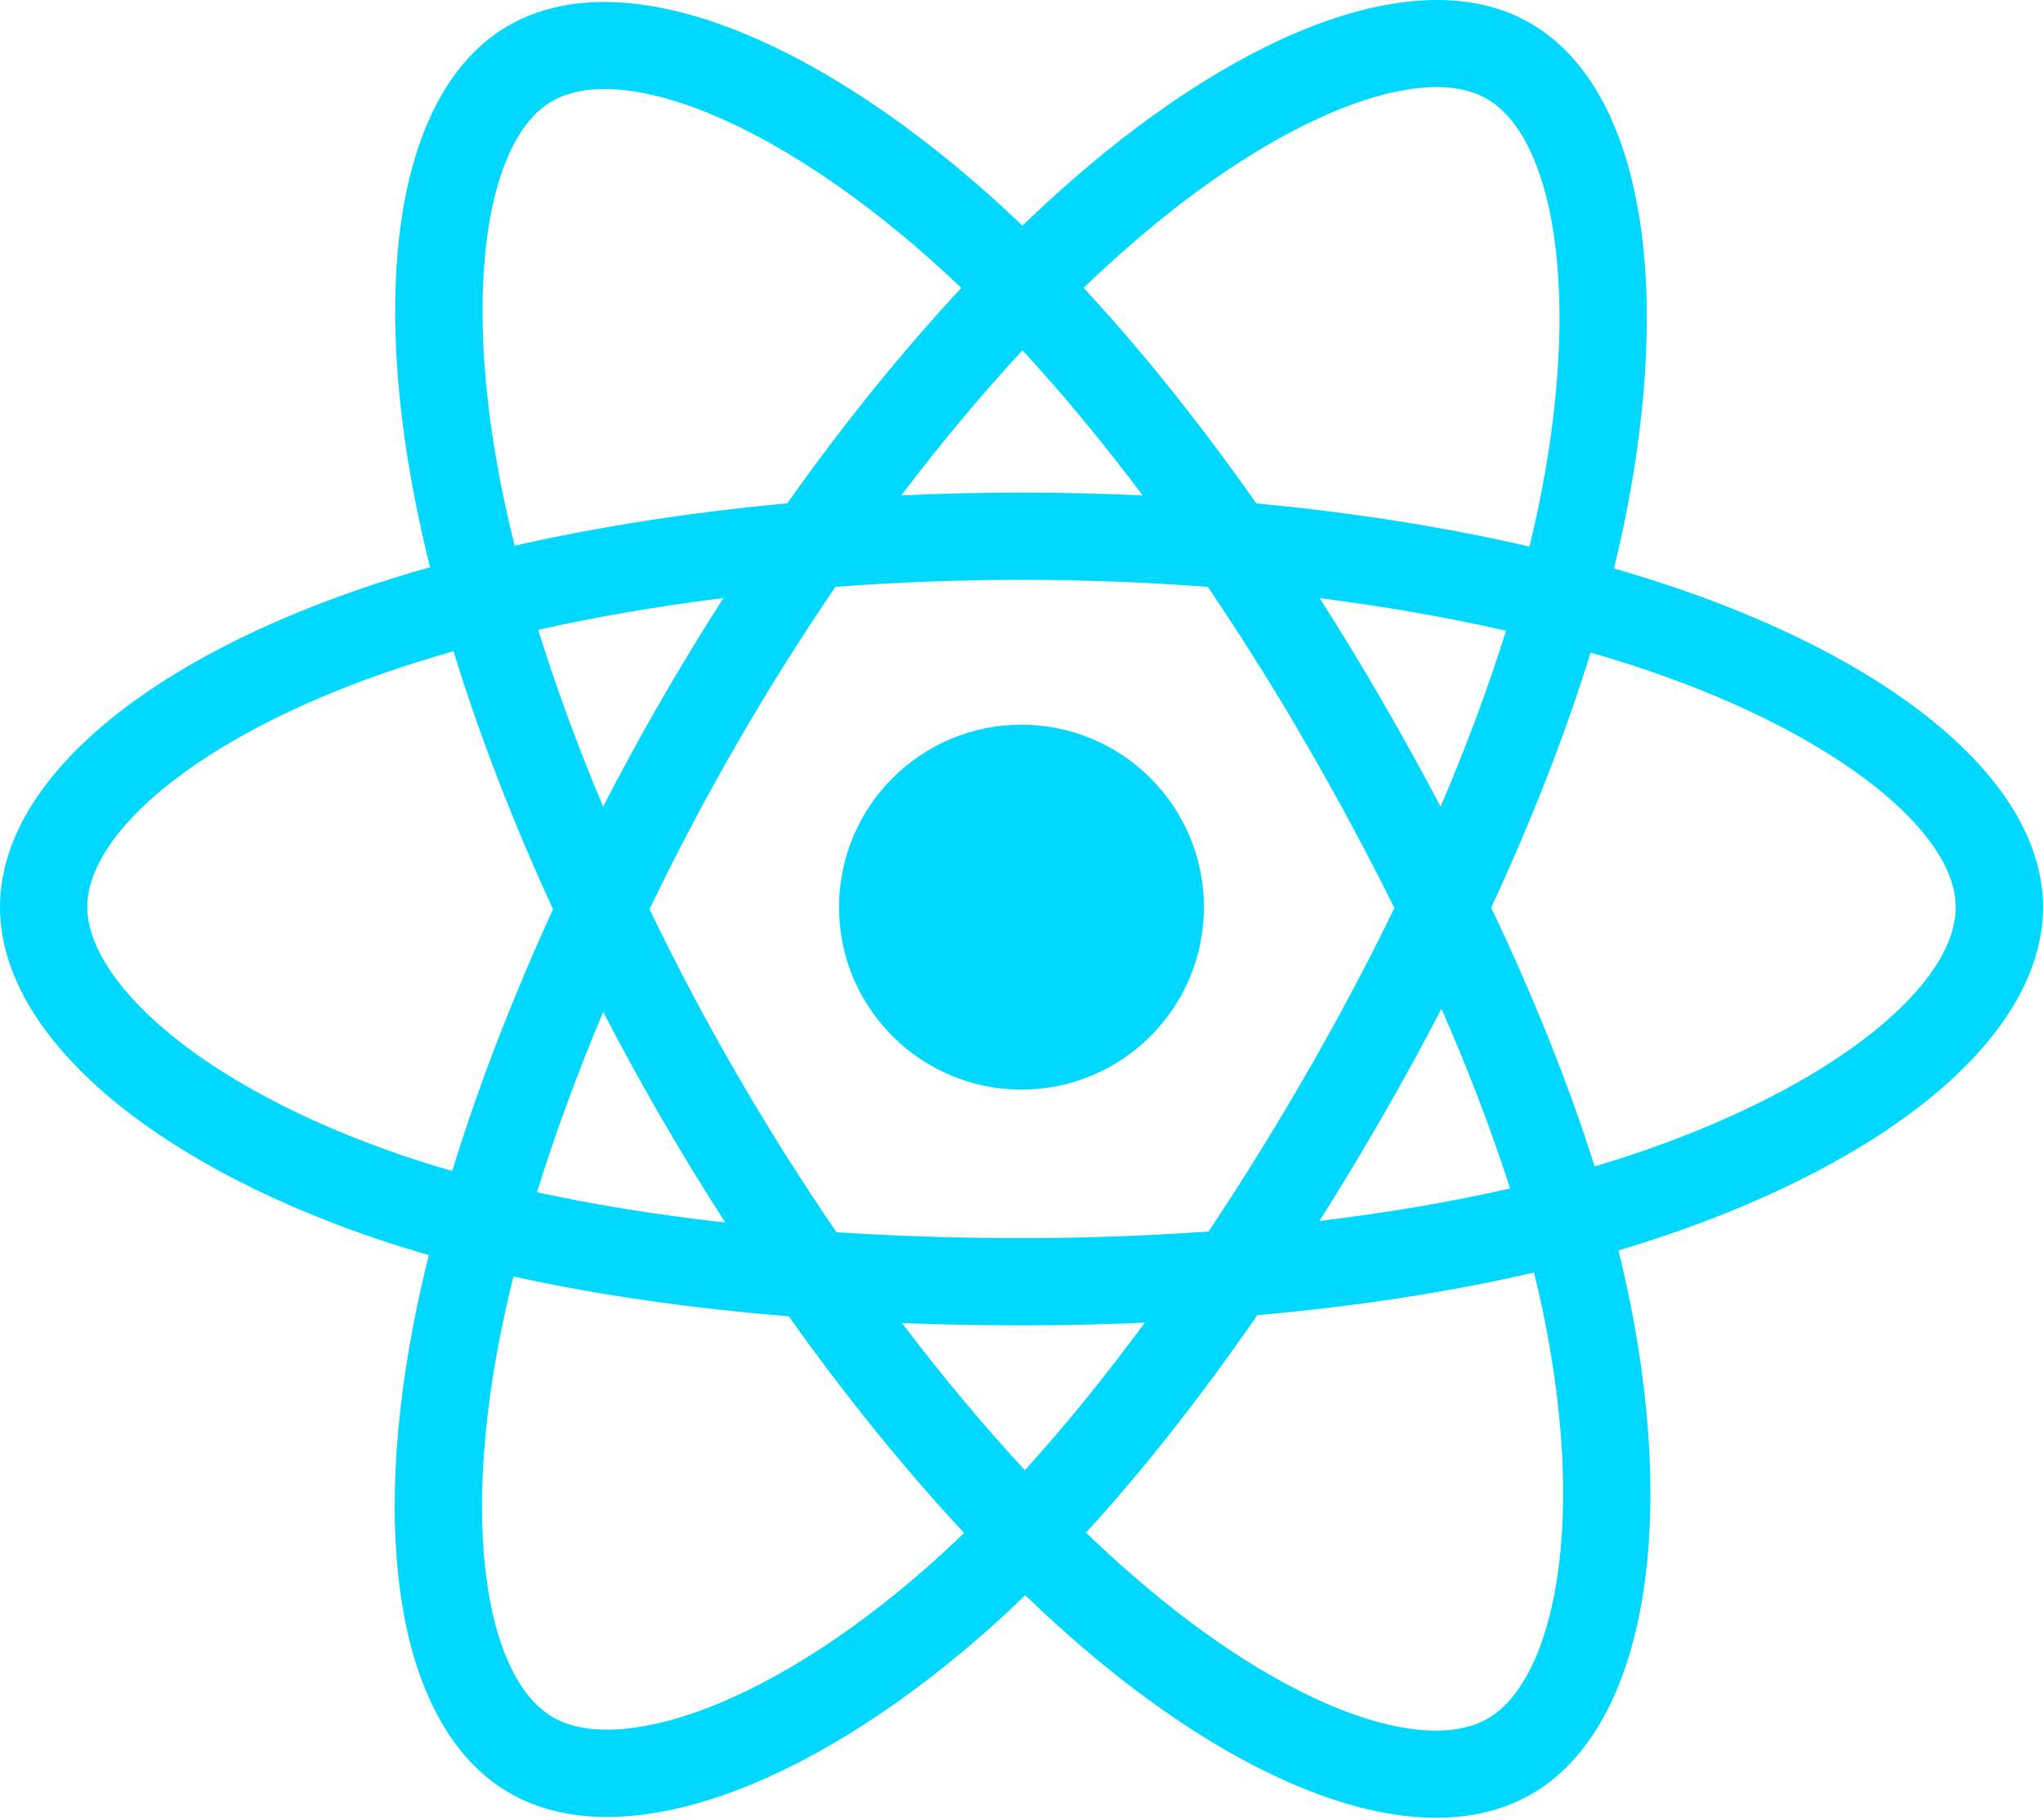
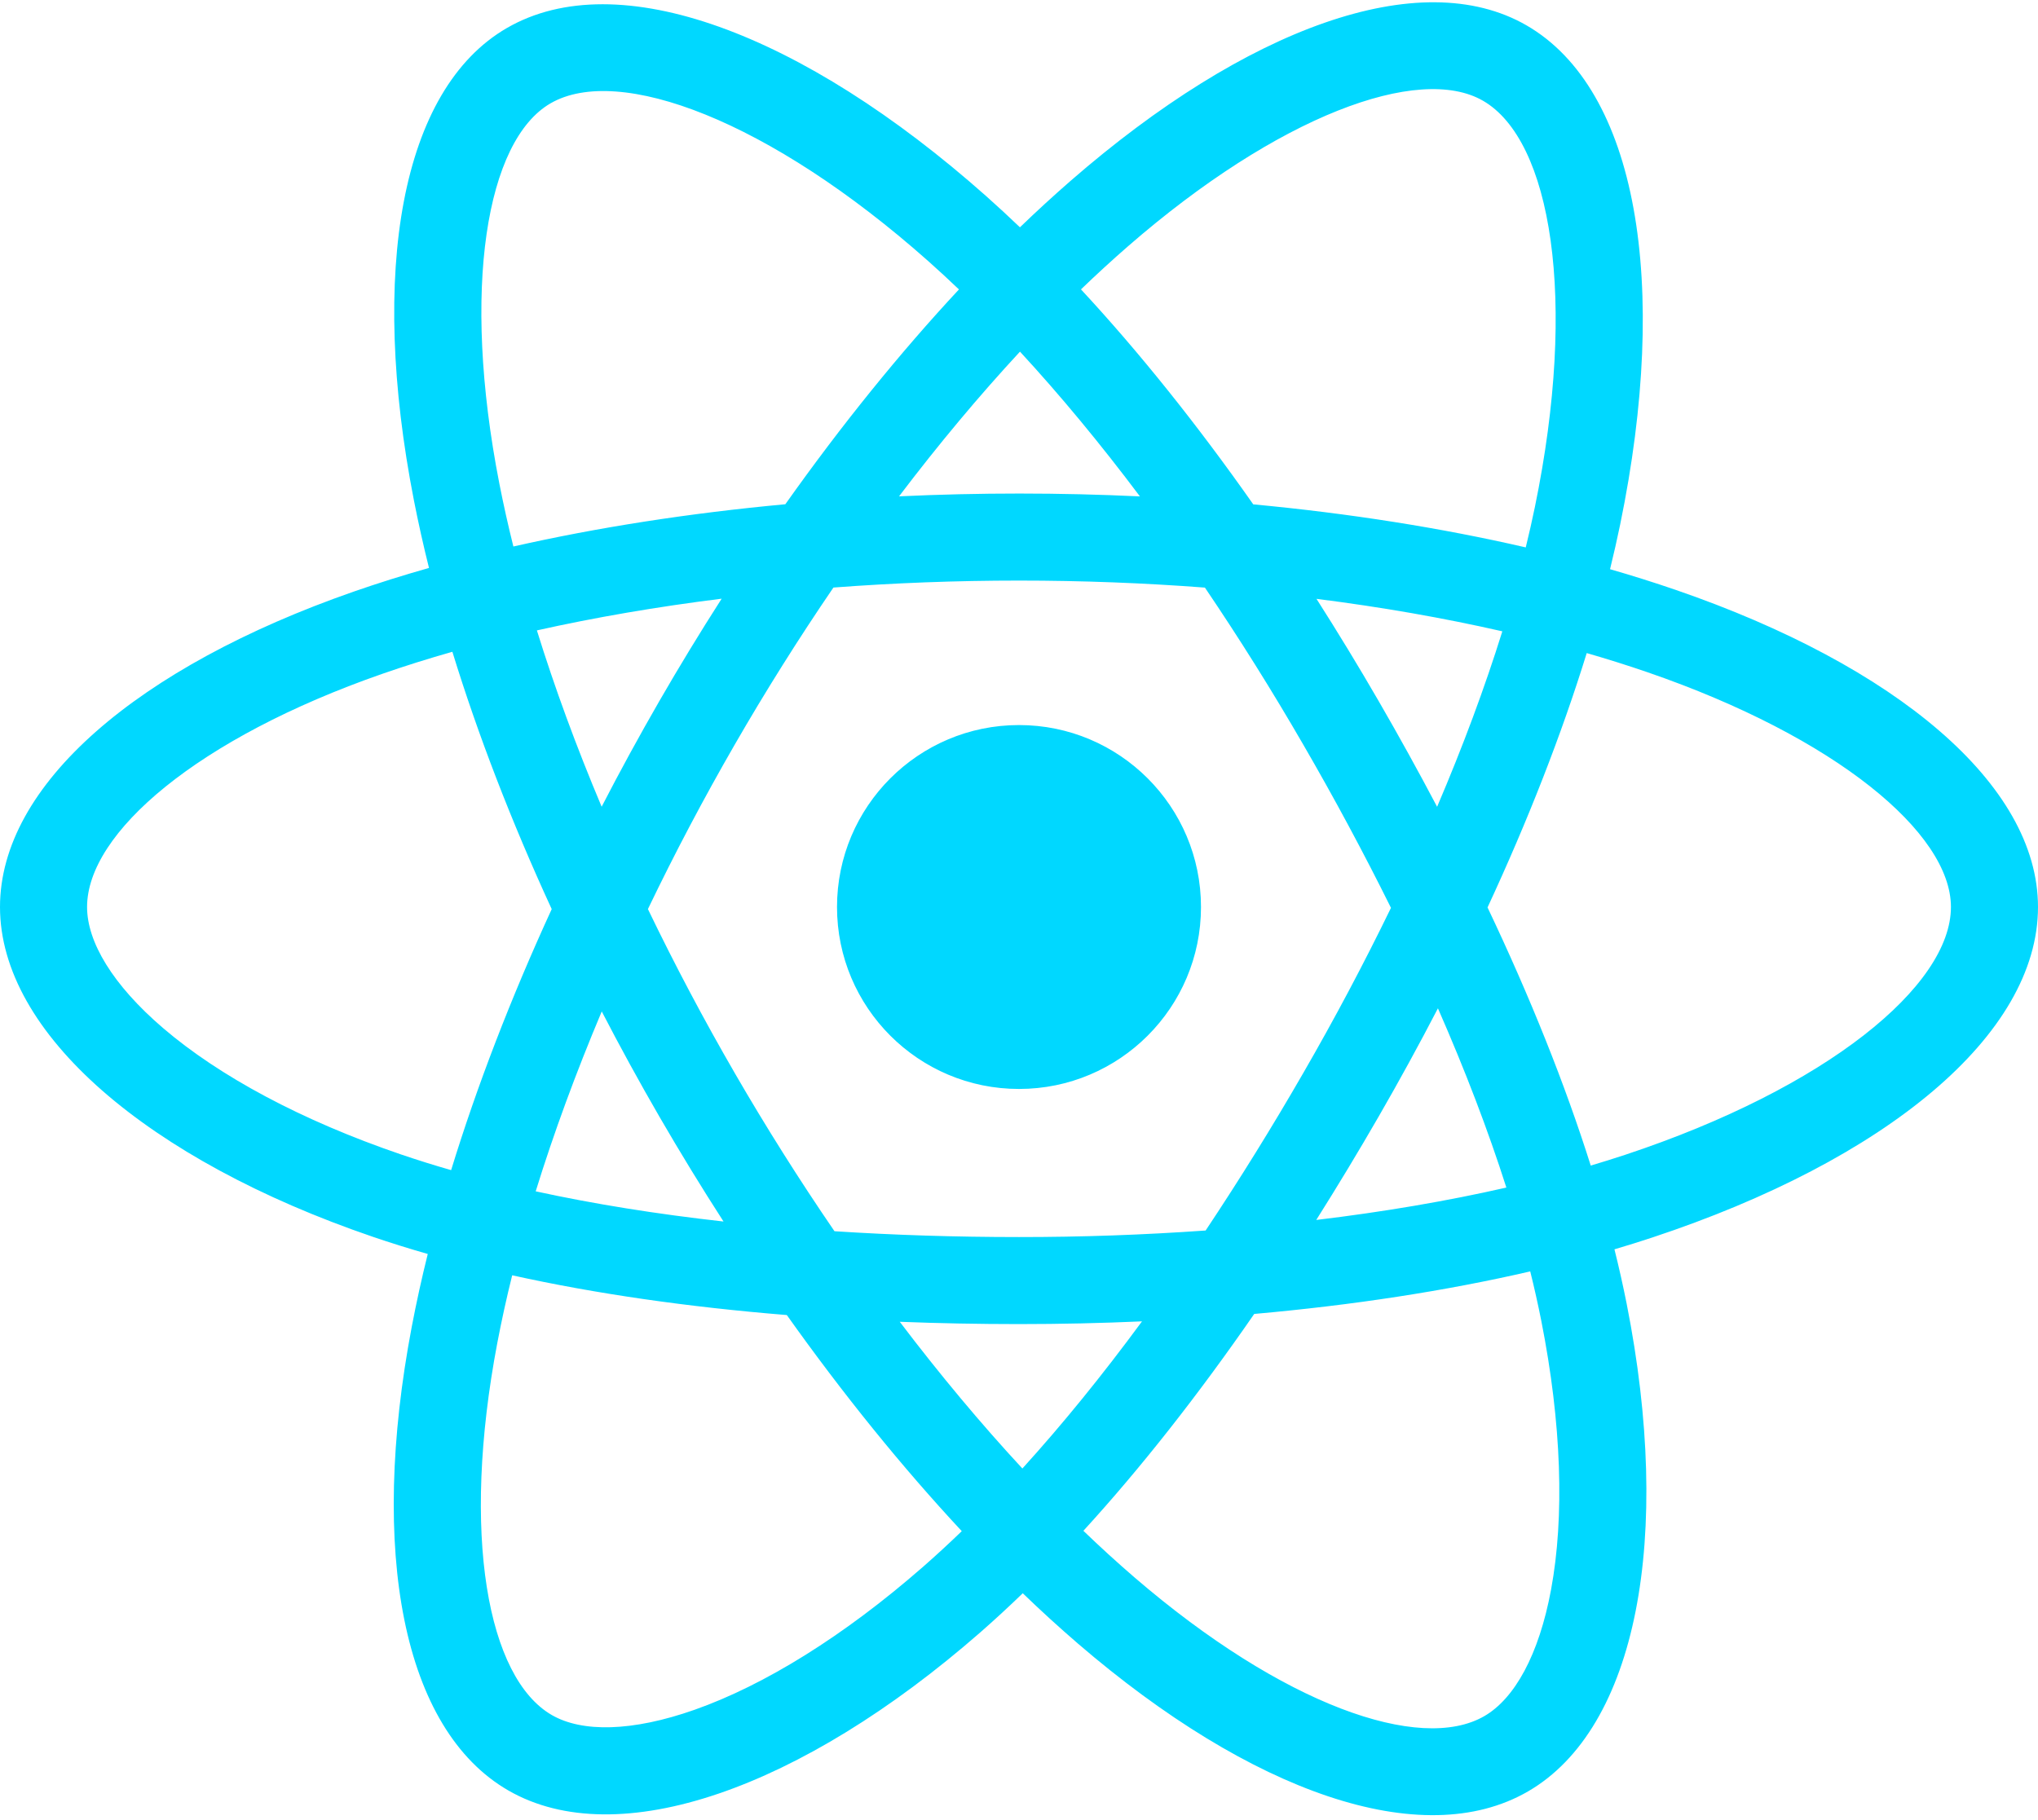
- <svg xmlns="http://www.w3.org/2000/svg" aria-hidden="true" role="img" class="iconify iconify--logos" width="35.93" height="32" preserveAspectRatio="xMidYMid meet" viewBox="0 0 256 228">
+ <svg xmlns="http://www.w3.org/2000/svg" aria-hidden="true" role="img" class="iconify iconify--logos" width="112" height="100" preserveAspectRatio="xMidYMid meet" viewBox="0 0 256 228">
  <path fill="#00D8FF" d="M210.483 73.824a171.49 171.49 0 0 0-8.24-2.597c.465-1.9.893-3.777 1.273-5.621c6.238-30.281 2.16-54.676-11.769-62.708c-13.355-7.7-35.196.329-57.254 19.526a171.23 171.23 0 0 0-6.375 5.848a155.866 155.866 0 0 0-4.241-3.917C100.759 3.829 77.587-4.822 63.673 3.233C50.33 10.957 46.379 33.89 51.995 62.588a170.974 170.974 0 0 0 1.892 8.48c-3.28.932-6.445 1.924-9.474 2.98C17.309 83.498 0 98.307 0 113.668c0 15.865 18.582 31.778 46.812 41.427a145.52 145.52 0 0 0 6.921 2.165a167.467 167.467 0 0 0-2.01 9.138c-5.354 28.2-1.173 50.591 12.134 58.266c13.744 7.926 36.812-.22 59.273-19.855a145.567 145.567 0 0 0 5.342-4.923a168.064 168.064 0 0 0 6.92 6.314c21.758 18.722 43.246 26.282 56.54 18.586c13.731-7.949 18.194-32.003 12.4-61.268a145.016 145.016 0 0 0-1.535-6.842c1.62-.48 3.21-.974 4.76-1.488c29.348-9.723 48.443-25.443 48.443-41.52c0-15.417-17.868-30.326-45.517-39.844Zm-6.365 70.984c-1.4.463-2.836.91-4.3 1.345c-3.24-10.257-7.612-21.163-12.963-32.432c5.106-11 9.31-21.767 12.459-31.957c2.619.758 5.16 1.557 7.61 2.4c23.69 8.156 38.14 20.213 38.14 29.504c0 9.896-15.606 22.743-40.946 31.14Zm-10.514 20.834c2.562 12.94 2.927 24.64 1.23 33.787c-1.524 8.219-4.59 13.698-8.382 15.893c-8.067 4.67-25.32-1.4-43.927-17.412a156.726 156.726 0 0 1-6.437-5.87c7.214-7.889 14.423-17.06 21.459-27.246c12.376-1.098 24.068-2.894 34.671-5.345a134.17 134.17 0 0 1 1.386 6.193ZM87.276 214.515c-7.882 2.783-14.16 2.863-17.955.675c-8.075-4.657-11.432-22.636-6.853-46.752a156.923 156.923 0 0 1 1.869-8.499c10.486 2.32 22.093 3.988 34.498 4.994c7.084 9.967 14.501 19.128 21.976 27.15a134.668 134.668 0 0 1-4.877 4.492c-9.933 8.682-19.886 14.842-28.658 17.94ZM50.35 144.747c-12.483-4.267-22.792-9.812-29.858-15.863c-6.35-5.437-9.555-10.836-9.555-15.216c0-9.322 13.897-21.212 37.076-29.293c2.813-.98 5.757-1.905 8.812-2.773c3.204 10.42 7.406 21.315 12.477 32.332c-5.137 11.18-9.399 22.249-12.634 32.792a134.718 134.718 0 0 1-6.318-1.979Zm12.378-84.26c-4.811-24.587-1.616-43.134 6.425-47.789c8.564-4.958 27.502 2.111 47.463 19.835a144.318 144.318 0 0 1 3.841 3.545c-7.438 7.987-14.787 17.08-21.808 26.988c-12.04 1.116-23.565 2.908-34.161 5.309a160.342 160.342 0 0 1-1.76-7.887Zm110.427 27.268a347.8 347.8 0 0 0-7.785-12.803c8.168 1.033 15.994 2.404 23.343 4.08c-2.206 7.072-4.956 14.465-8.193 22.045a381.151 381.151 0 0 0-7.365-13.322Zm-45.032-43.861c5.044 5.465 10.096 11.566 15.065 18.186a322.04 322.04 0 0 0-30.257-.006c4.974-6.559 10.069-12.652 15.192-18.18ZM82.802 87.83a323.167 323.167 0 0 0-7.227 13.238c-3.184-7.553-5.909-14.98-8.134-22.152c7.304-1.634 15.093-2.97 23.209-3.984a321.524 321.524 0 0 0-7.848 12.897Zm8.081 65.352c-8.385-.936-16.291-2.203-23.593-3.793c2.26-7.3 5.045-14.885 8.298-22.6a321.187 321.187 0 0 0 7.257 13.246c2.594 4.48 5.28 8.868 8.038 13.147Zm37.542 31.03c-5.184-5.592-10.354-11.779-15.403-18.433c4.902.192 9.899.29 14.978.29c5.218 0 10.376-.117 15.453-.343c-4.985 6.774-10.018 12.97-15.028 18.486Zm52.198-57.817c3.422 7.8 6.306 15.345 8.596 22.52c-7.422 1.694-15.436 3.058-23.88 4.071a382.417 382.417 0 0 0 7.859-13.026a347.403 347.403 0 0 0 7.425-13.565Zm-16.898 8.101a358.557 358.557 0 0 1-12.281 19.815a329.4 329.4 0 0 1-23.444.823c-7.967 0-15.716-.248-23.178-.732a310.202 310.202 0 0 1-12.513-19.846h.001a307.41 307.41 0 0 1-10.923-20.627a310.278 310.278 0 0 1 10.89-20.637l-.001.001a307.318 307.318 0 0 1 12.413-19.761c7.613-.576 15.42-.876 23.31-.876H128c7.926 0 15.743.303 23.354.883a329.357 329.357 0 0 1 12.335 19.695a358.489 358.489 0 0 1 11.036 20.54a329.472 329.472 0 0 1-11 20.722Zm22.56-122.124c8.572 4.944 11.906 24.881 6.52 51.026c-.344 1.668-.73 3.367-1.15 5.09c-10.622-2.452-22.155-4.275-34.23-5.408c-7.034-10.017-14.323-19.124-21.64-27.008a160.789 160.789 0 0 1 5.888-5.4c18.9-16.447 36.564-22.941 44.612-18.3ZM128 90.808c12.625 0 22.86 10.235 22.86 22.86s-10.235 22.86-22.86 22.86s-22.86-10.235-22.86-22.86s10.235-22.86 22.86-22.86Z" />
</svg>
